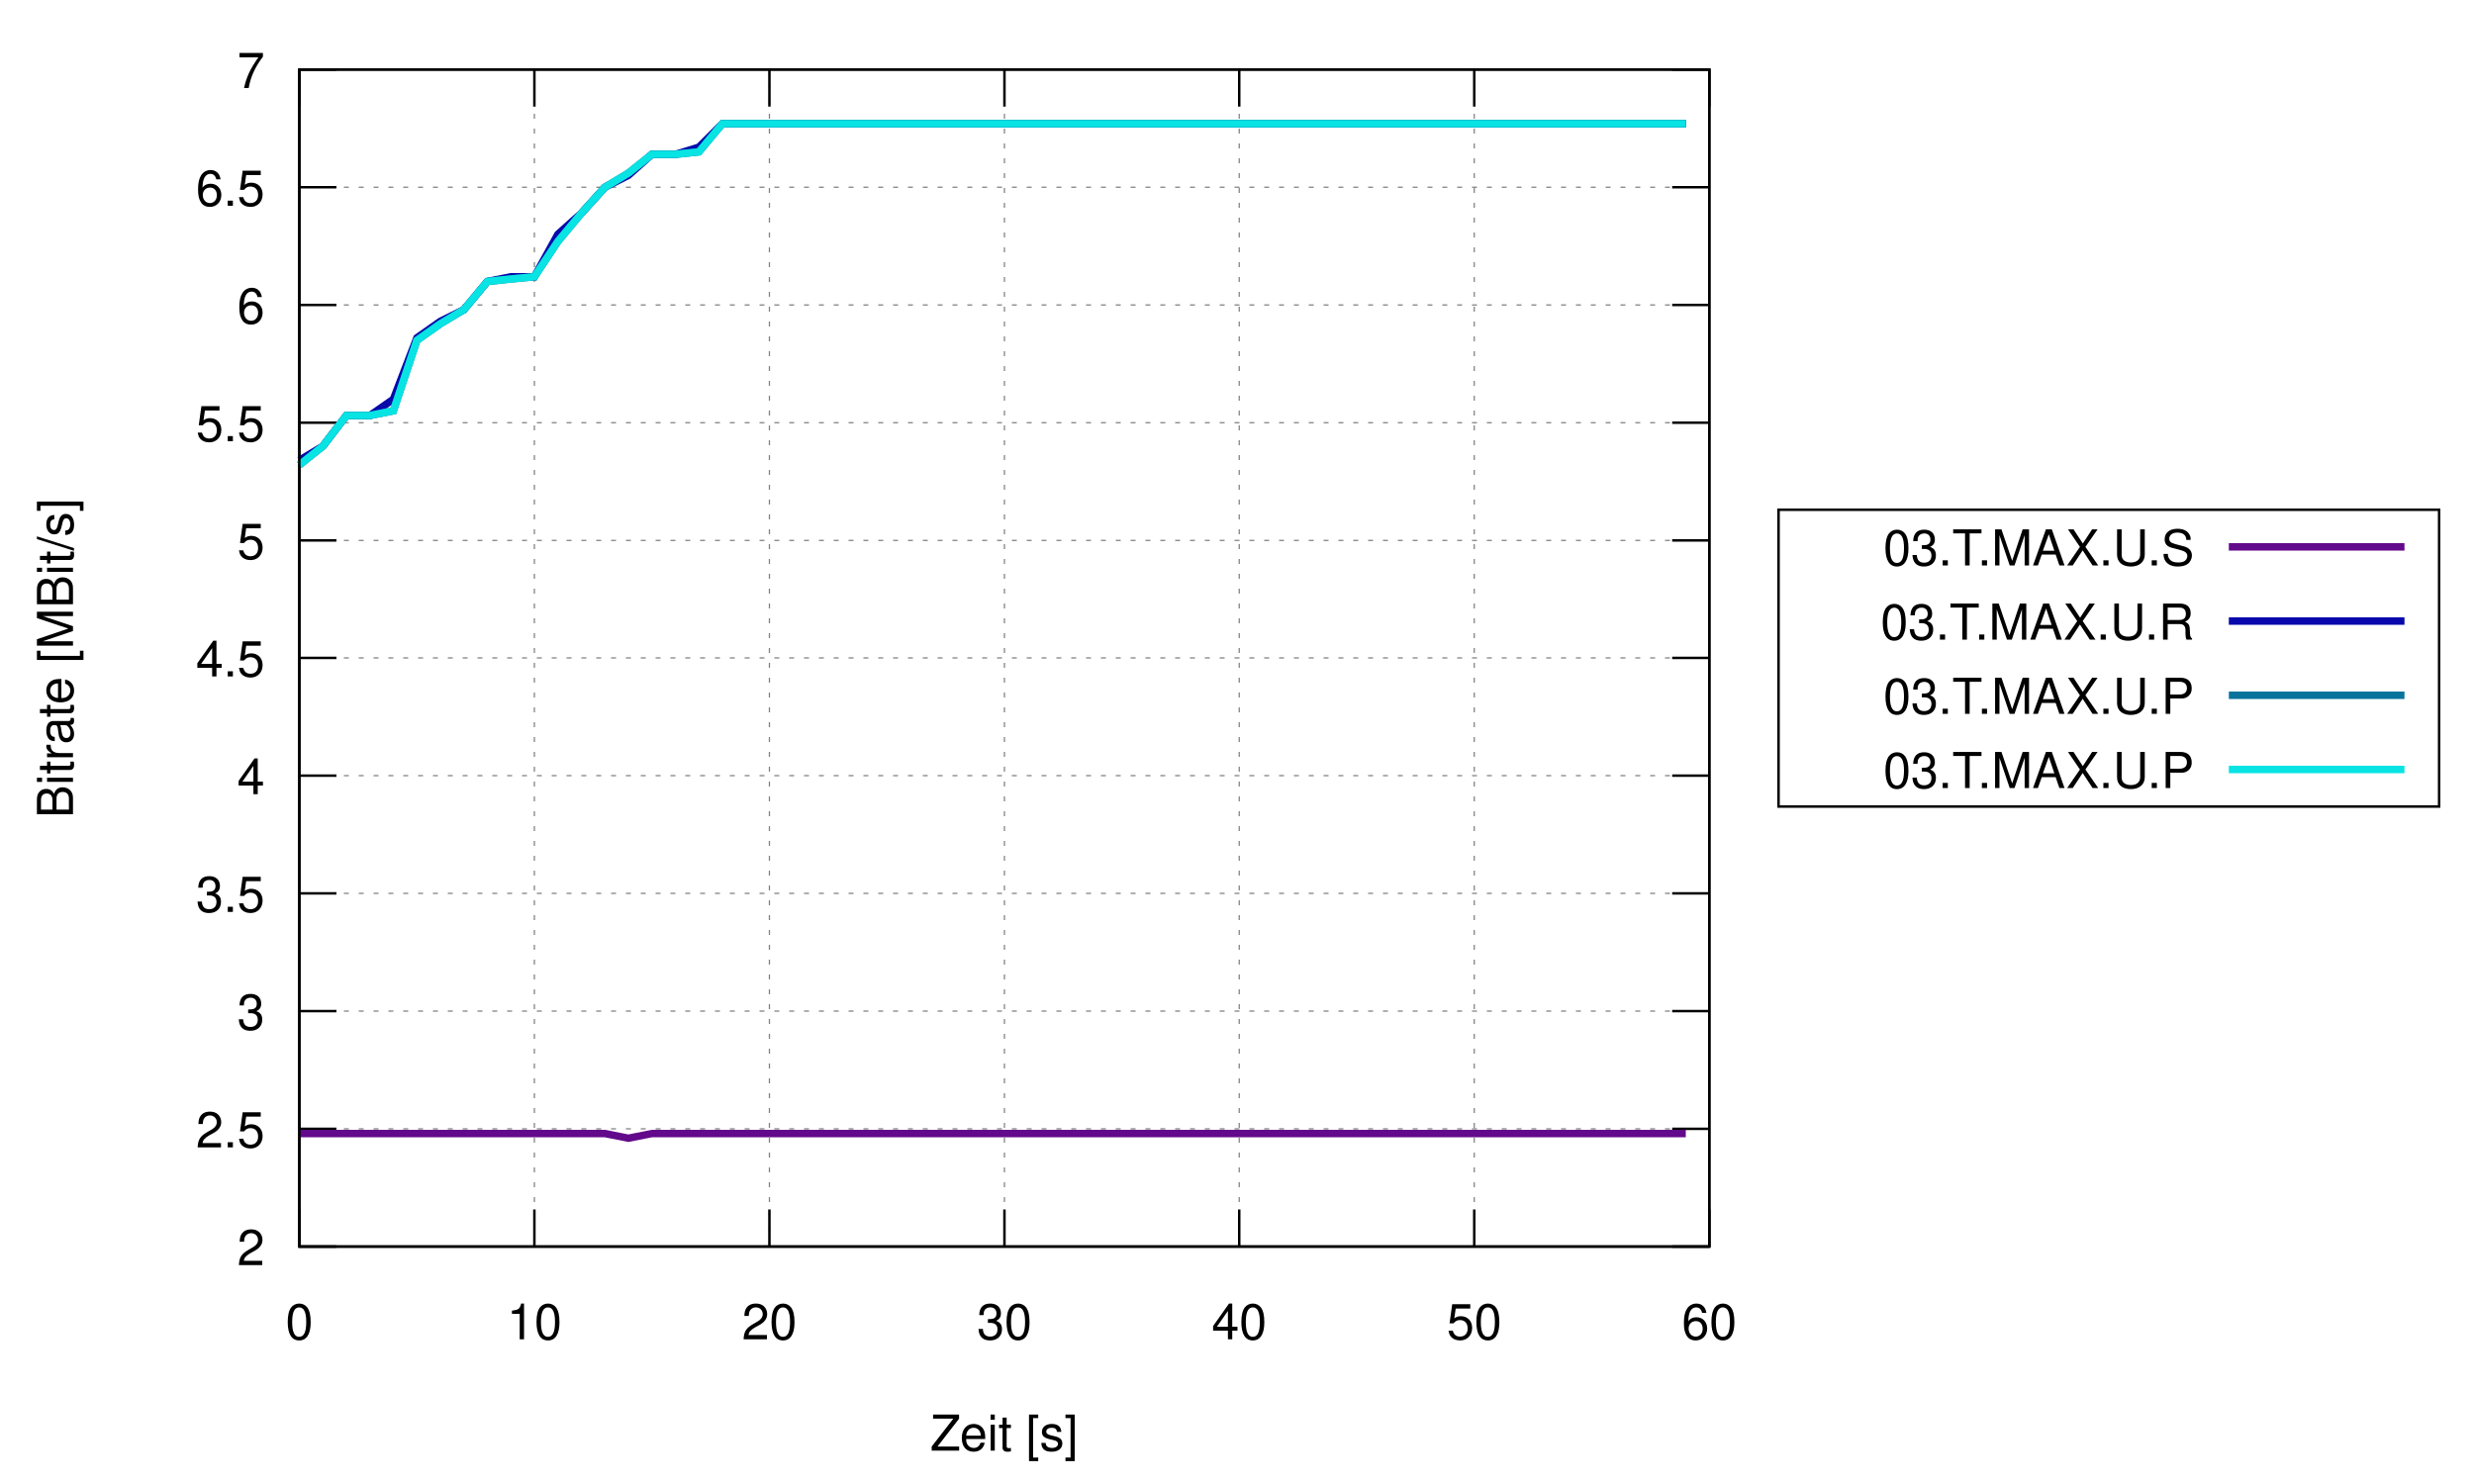
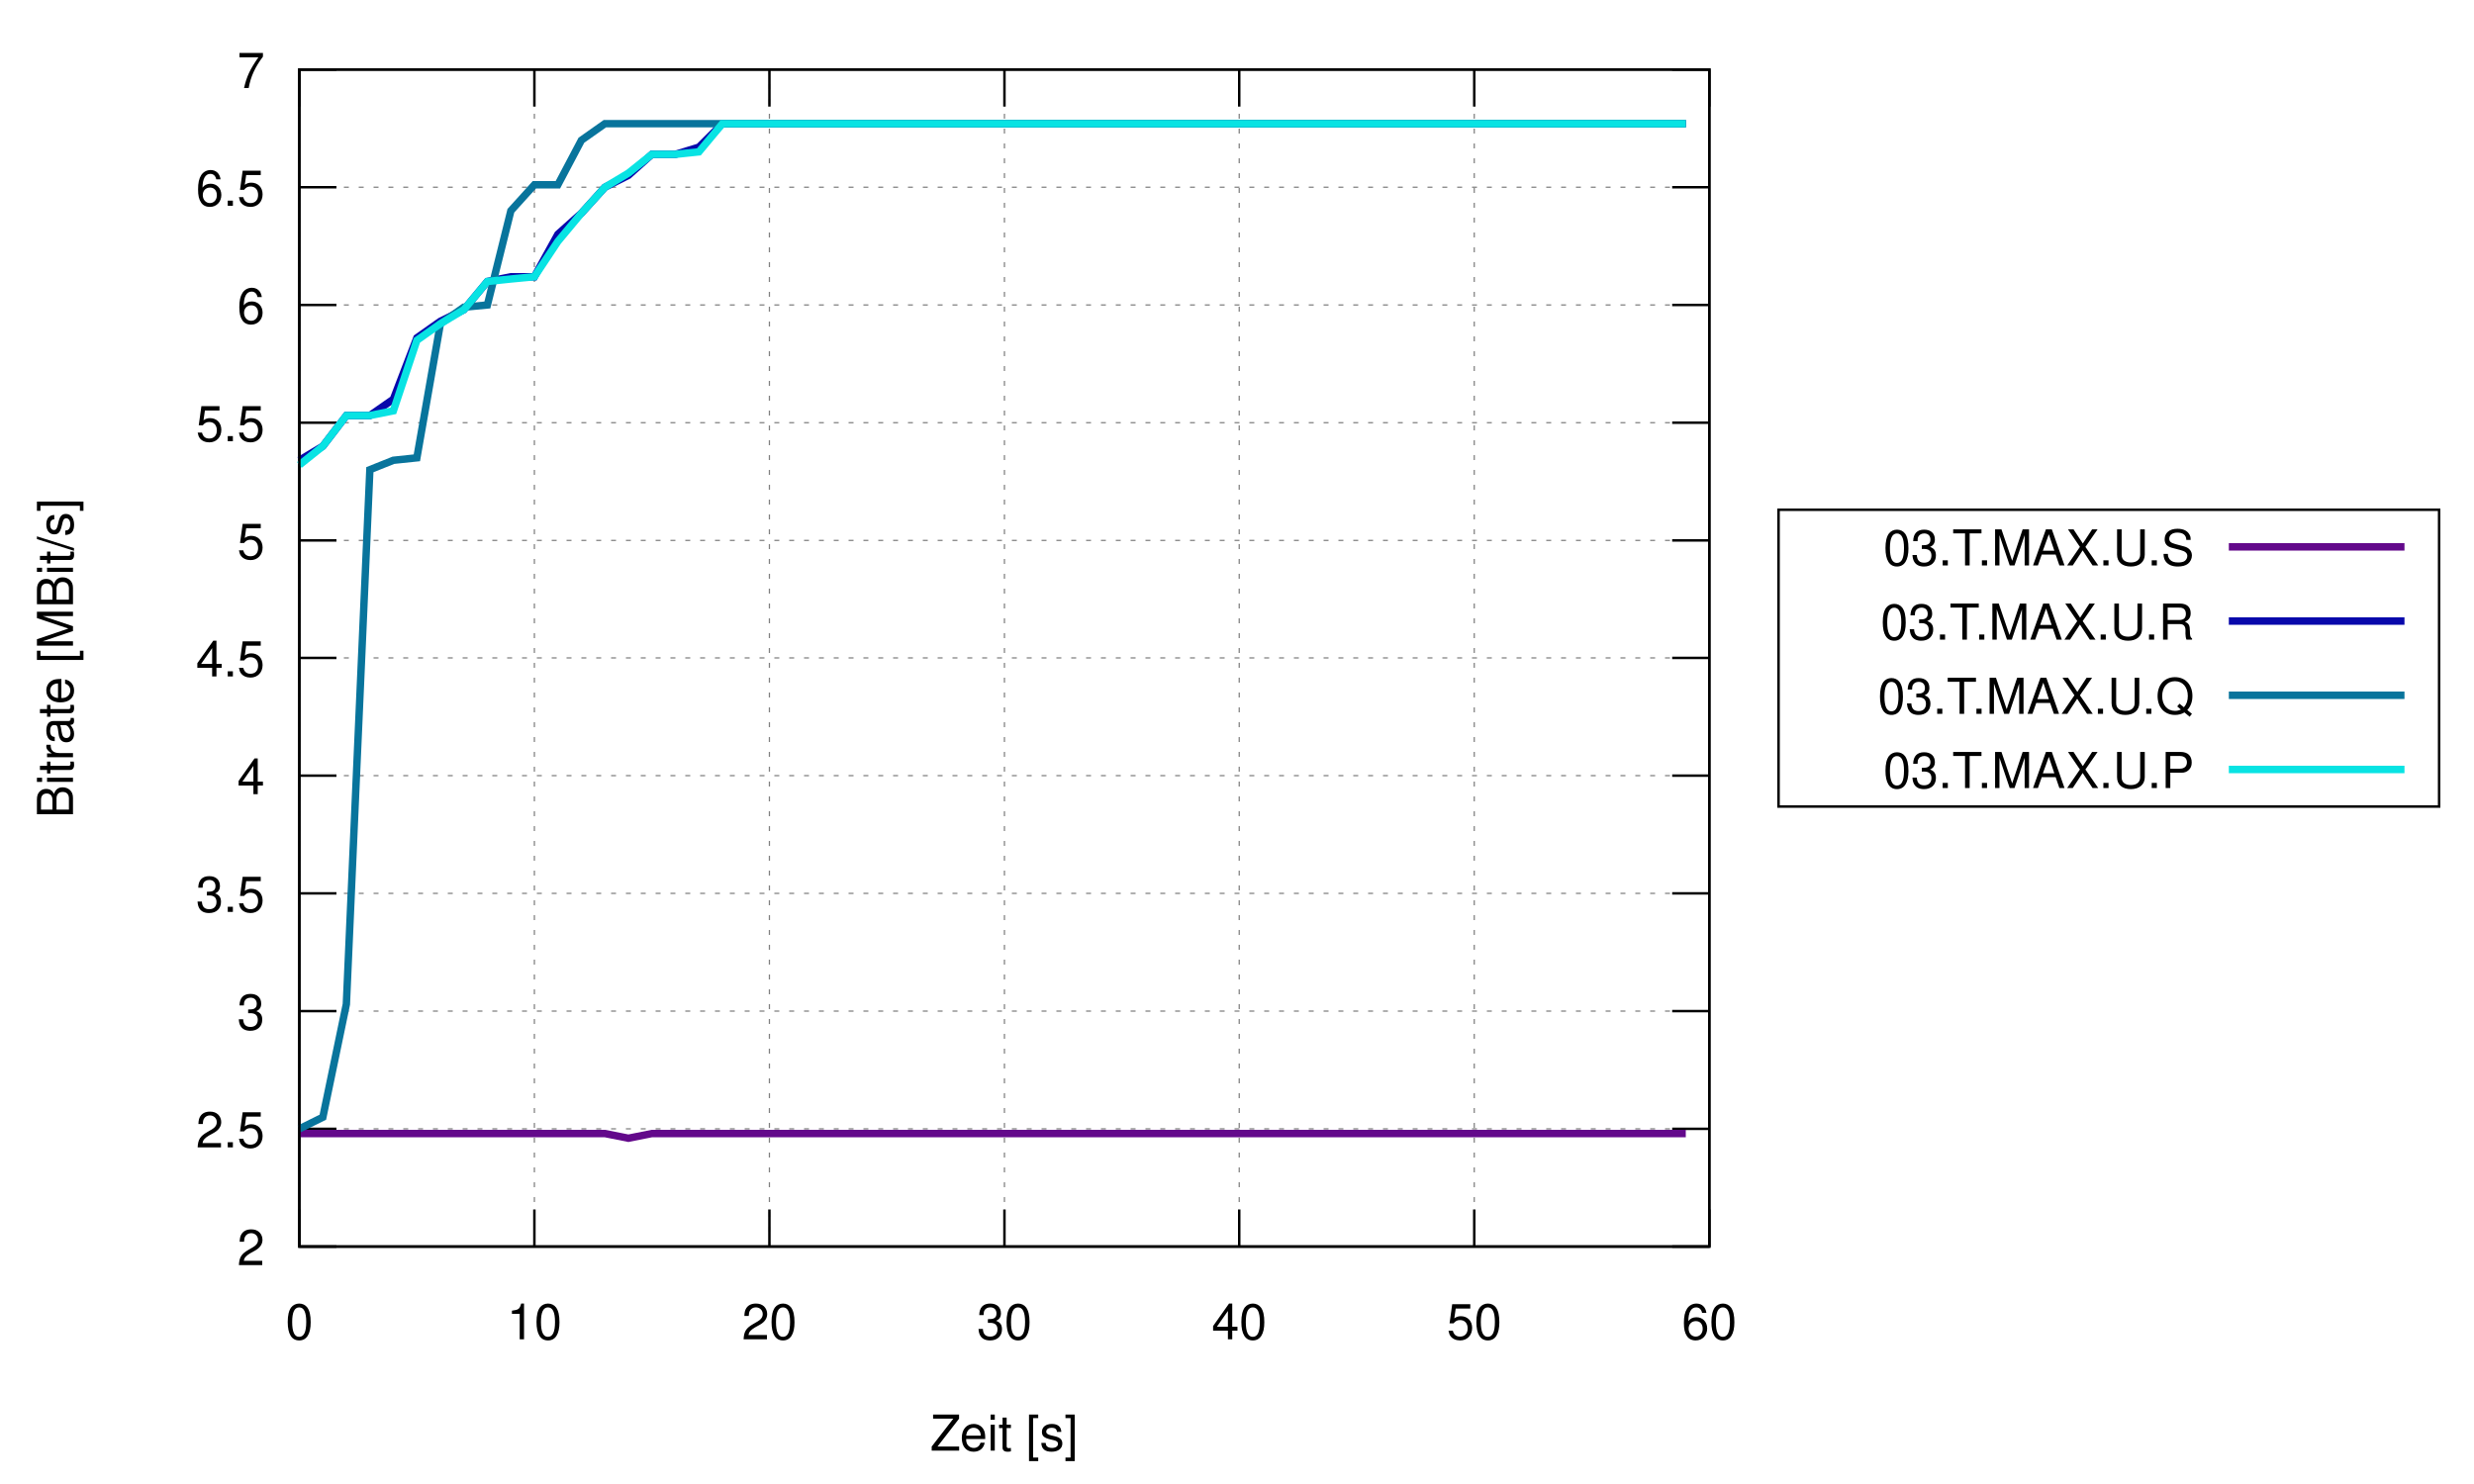
<svg xmlns="http://www.w3.org/2000/svg" xmlns:xlink="http://www.w3.org/1999/xlink" width="1000" height="600" viewBox="0 0 1000 600">
  <g id="gnuplot_canvas">
    <rect x="0" y="0" width="1000" height="600" fill="none" />
    <defs>
      <circle id="gpDot" r="0.5" stroke-width="0.5" />
      <path id="gpPt0" stroke-width="0.133" stroke="currentColor" d="M-1,0 h2 M0,-1 v2" />
      <path id="gpPt1" stroke-width="0.133" stroke="currentColor" d="M-1,-1 L1,1 M1,-1 L-1,1" />
      <path id="gpPt2" stroke-width="0.133" stroke="currentColor" d="M-1,0 L1,0 M0,-1 L0,1 M-1,-1 L1,1 M-1,1 L1,-1" />
      <rect id="gpPt3" stroke-width="0.133" stroke="currentColor" x="-1" y="-1" width="2" height="2" />
      <rect id="gpPt4" stroke-width="0.133" stroke="currentColor" fill="currentColor" x="-1" y="-1" width="2" height="2" />
      <circle id="gpPt5" stroke-width="0.133" stroke="currentColor" cx="0" cy="0" r="1" />
      <use xlink:href="#gpPt5" id="gpPt6" fill="currentColor" stroke="none" />
      <path id="gpPt7" stroke-width="0.133" stroke="currentColor" d="M0,-1.33 L-1.33,0.67 L1.33,0.67 z" />
      <use xlink:href="#gpPt7" id="gpPt8" fill="currentColor" stroke="none" />
      <use xlink:href="#gpPt7" id="gpPt9" stroke="currentColor" transform="rotate(180)" />
      <use xlink:href="#gpPt9" id="gpPt10" fill="currentColor" stroke="none" />
      <use xlink:href="#gpPt3" id="gpPt11" stroke="currentColor" transform="rotate(45)" />
      <use xlink:href="#gpPt11" id="gpPt12" fill="currentColor" stroke="none" />
      <path id="gpPt13" stroke-width="0.133" stroke="currentColor" d="M0,1.330 L1.265,0.411 L0.782,-1.067 L-0.782,-1.076 L-1.265,0.411 z" />
      <use xlink:href="#gpPt13" id="gpPt14" fill="currentColor" stroke="none" />
      <filter id="textbox" filterUnits="objectBoundingBox" x="0" y="0" height="1" width="1">
        <feFlood flood-color="white" flood-opacity="1" result="bgnd" />
        <feComposite in="SourceGraphic" in2="bgnd" operator="atop" />
      </filter>
      <filter id="greybox" filterUnits="objectBoundingBox" x="0" y="0" height="1" width="1">
        <feFlood flood-color="lightgrey" flood-opacity="1" result="grey" />
        <feComposite in="SourceGraphic" in2="grey" operator="atop" />
      </filter>
    </defs>
    <g fill="none" color="white" stroke="currentColor" stroke-width="1.00" stroke-linecap="butt" stroke-linejoin="miter">
</g>
    <g fill="none" color="black" stroke="currentColor" stroke-width="1.00" stroke-linecap="butt" stroke-linejoin="miter">
</g>
    <g fill="none" color="black" stroke="black" stroke-width="0.50" stroke-linecap="butt" stroke-linejoin="miter">
</g>
    <g fill="none" color="gray" stroke="currentColor" stroke-width="0.50" stroke-linecap="butt" stroke-linejoin="miter">
      <path stroke="gray" stroke-dasharray="2,4" class="gridline" d="M121.0,504.0 L690.9,504.0  " />
    </g>
    <g fill="none" color="gray" stroke="gray" stroke-width="1.00" stroke-linecap="butt" stroke-linejoin="miter">
</g>
    <g fill="none" color="black" stroke="currentColor" stroke-width="1.00" stroke-linecap="butt" stroke-linejoin="miter">
      <path stroke="black" d="M121.0,504.0 L136.0,504.0 M690.9,504.0 L675.9,504.0  " />
      <g transform="translate(107.0,511.5)" stroke="none" fill="black" font-family="Helvetica" font-size="20.00" text-anchor="end">
        <text>
          <tspan font-family="Helvetica"> 2</tspan>
        </text>
      </g>
    </g>
    <g fill="none" color="black" stroke="currentColor" stroke-width="1.00" stroke-linecap="butt" stroke-linejoin="miter">
</g>
    <g fill="none" color="black" stroke="black" stroke-width="0.50" stroke-linecap="butt" stroke-linejoin="miter">
</g>
    <g fill="none" color="gray" stroke="currentColor" stroke-width="0.50" stroke-linecap="butt" stroke-linejoin="miter">
      <path stroke="gray" stroke-dasharray="2,4" class="gridline" d="M121.0,456.4 L690.9,456.4  " />
    </g>
    <g fill="none" color="gray" stroke="gray" stroke-width="1.00" stroke-linecap="butt" stroke-linejoin="miter">
</g>
    <g fill="none" color="black" stroke="currentColor" stroke-width="1.00" stroke-linecap="butt" stroke-linejoin="miter">
      <path stroke="black" d="M121.0,456.4 L136.0,456.4 M690.9,456.4 L675.9,456.4  " />
      <g transform="translate(107.0,463.9)" stroke="none" fill="black" font-family="Helvetica" font-size="20.00" text-anchor="end">
        <text>
          <tspan font-family="Helvetica"> 2.5</tspan>
        </text>
      </g>
    </g>
    <g fill="none" color="black" stroke="currentColor" stroke-width="1.00" stroke-linecap="butt" stroke-linejoin="miter">
</g>
    <g fill="none" color="black" stroke="black" stroke-width="0.50" stroke-linecap="butt" stroke-linejoin="miter">
</g>
    <g fill="none" color="gray" stroke="currentColor" stroke-width="0.50" stroke-linecap="butt" stroke-linejoin="miter">
      <path stroke="gray" stroke-dasharray="2,4" class="gridline" d="M121.0,408.8 L690.9,408.8  " />
    </g>
    <g fill="none" color="gray" stroke="gray" stroke-width="1.00" stroke-linecap="butt" stroke-linejoin="miter">
</g>
    <g fill="none" color="black" stroke="currentColor" stroke-width="1.00" stroke-linecap="butt" stroke-linejoin="miter">
      <path stroke="black" d="M121.0,408.8 L136.0,408.8 M690.9,408.8 L675.9,408.8  " />
      <g transform="translate(107.0,416.3)" stroke="none" fill="black" font-family="Helvetica" font-size="20.00" text-anchor="end">
        <text>
          <tspan font-family="Helvetica"> 3</tspan>
        </text>
      </g>
    </g>
    <g fill="none" color="black" stroke="currentColor" stroke-width="1.00" stroke-linecap="butt" stroke-linejoin="miter">
</g>
    <g fill="none" color="black" stroke="black" stroke-width="0.50" stroke-linecap="butt" stroke-linejoin="miter">
</g>
    <g fill="none" color="gray" stroke="currentColor" stroke-width="0.50" stroke-linecap="butt" stroke-linejoin="miter">
      <path stroke="gray" stroke-dasharray="2,4" class="gridline" d="M121.0,361.2 L690.9,361.2  " />
    </g>
    <g fill="none" color="gray" stroke="gray" stroke-width="1.00" stroke-linecap="butt" stroke-linejoin="miter">
</g>
    <g fill="none" color="black" stroke="currentColor" stroke-width="1.00" stroke-linecap="butt" stroke-linejoin="miter">
      <path stroke="black" d="M121.0,361.2 L136.0,361.2 M690.9,361.2 L675.9,361.2  " />
      <g transform="translate(107.0,368.7)" stroke="none" fill="black" font-family="Helvetica" font-size="20.00" text-anchor="end">
        <text>
          <tspan font-family="Helvetica"> 3.5</tspan>
        </text>
      </g>
    </g>
    <g fill="none" color="black" stroke="currentColor" stroke-width="1.00" stroke-linecap="butt" stroke-linejoin="miter">
</g>
    <g fill="none" color="black" stroke="black" stroke-width="0.50" stroke-linecap="butt" stroke-linejoin="miter">
</g>
    <g fill="none" color="gray" stroke="currentColor" stroke-width="0.50" stroke-linecap="butt" stroke-linejoin="miter">
      <path stroke="gray" stroke-dasharray="2,4" class="gridline" d="M121.0,313.6 L690.9,313.6  " />
    </g>
    <g fill="none" color="gray" stroke="gray" stroke-width="1.00" stroke-linecap="butt" stroke-linejoin="miter">
</g>
    <g fill="none" color="black" stroke="currentColor" stroke-width="1.00" stroke-linecap="butt" stroke-linejoin="miter">
      <path stroke="black" d="M121.0,313.6 L136.0,313.6 M690.9,313.6 L675.9,313.6  " />
      <g transform="translate(107.0,321.1)" stroke="none" fill="black" font-family="Helvetica" font-size="20.00" text-anchor="end">
        <text>
          <tspan font-family="Helvetica"> 4</tspan>
        </text>
      </g>
    </g>
    <g fill="none" color="black" stroke="currentColor" stroke-width="1.00" stroke-linecap="butt" stroke-linejoin="miter">
</g>
    <g fill="none" color="black" stroke="black" stroke-width="0.50" stroke-linecap="butt" stroke-linejoin="miter">
</g>
    <g fill="none" color="gray" stroke="currentColor" stroke-width="0.50" stroke-linecap="butt" stroke-linejoin="miter">
      <path stroke="gray" stroke-dasharray="2,4" class="gridline" d="M121.0,266.0 L690.9,266.0  " />
    </g>
    <g fill="none" color="gray" stroke="gray" stroke-width="1.00" stroke-linecap="butt" stroke-linejoin="miter">
</g>
    <g fill="none" color="black" stroke="currentColor" stroke-width="1.00" stroke-linecap="butt" stroke-linejoin="miter">
      <path stroke="black" d="M121.0,266.0 L136.0,266.0 M690.9,266.0 L675.9,266.0  " />
      <g transform="translate(107.0,273.5)" stroke="none" fill="black" font-family="Helvetica" font-size="20.00" text-anchor="end">
        <text>
          <tspan font-family="Helvetica"> 4.5</tspan>
        </text>
      </g>
    </g>
    <g fill="none" color="black" stroke="currentColor" stroke-width="1.00" stroke-linecap="butt" stroke-linejoin="miter">
</g>
    <g fill="none" color="black" stroke="black" stroke-width="0.50" stroke-linecap="butt" stroke-linejoin="miter">
</g>
    <g fill="none" color="gray" stroke="currentColor" stroke-width="0.50" stroke-linecap="butt" stroke-linejoin="miter">
      <path stroke="gray" stroke-dasharray="2,4" class="gridline" d="M121.0,218.5 L690.9,218.5  " />
    </g>
    <g fill="none" color="gray" stroke="gray" stroke-width="1.00" stroke-linecap="butt" stroke-linejoin="miter">
</g>
    <g fill="none" color="black" stroke="currentColor" stroke-width="1.00" stroke-linecap="butt" stroke-linejoin="miter">
      <path stroke="black" d="M121.0,218.5 L136.0,218.5 M690.9,218.5 L675.9,218.5  " />
      <g transform="translate(107.0,226.0)" stroke="none" fill="black" font-family="Helvetica" font-size="20.00" text-anchor="end">
        <text>
          <tspan font-family="Helvetica"> 5</tspan>
        </text>
      </g>
    </g>
    <g fill="none" color="black" stroke="currentColor" stroke-width="1.00" stroke-linecap="butt" stroke-linejoin="miter">
</g>
    <g fill="none" color="black" stroke="black" stroke-width="0.50" stroke-linecap="butt" stroke-linejoin="miter">
</g>
    <g fill="none" color="gray" stroke="currentColor" stroke-width="0.50" stroke-linecap="butt" stroke-linejoin="miter">
      <path stroke="gray" stroke-dasharray="2,4" class="gridline" d="M121.0,170.9 L690.9,170.9  " />
    </g>
    <g fill="none" color="gray" stroke="gray" stroke-width="1.00" stroke-linecap="butt" stroke-linejoin="miter">
</g>
    <g fill="none" color="black" stroke="currentColor" stroke-width="1.00" stroke-linecap="butt" stroke-linejoin="miter">
      <path stroke="black" d="M121.0,170.9 L136.0,170.9 M690.9,170.9 L675.9,170.9  " />
      <g transform="translate(107.0,178.4)" stroke="none" fill="black" font-family="Helvetica" font-size="20.00" text-anchor="end">
        <text>
          <tspan font-family="Helvetica"> 5.5</tspan>
        </text>
      </g>
    </g>
    <g fill="none" color="black" stroke="currentColor" stroke-width="1.00" stroke-linecap="butt" stroke-linejoin="miter">
</g>
    <g fill="none" color="black" stroke="black" stroke-width="0.50" stroke-linecap="butt" stroke-linejoin="miter">
</g>
    <g fill="none" color="gray" stroke="currentColor" stroke-width="0.50" stroke-linecap="butt" stroke-linejoin="miter">
      <path stroke="gray" stroke-dasharray="2,4" class="gridline" d="M121.0,123.3 L690.9,123.3  " />
    </g>
    <g fill="none" color="gray" stroke="gray" stroke-width="1.00" stroke-linecap="butt" stroke-linejoin="miter">
</g>
    <g fill="none" color="black" stroke="currentColor" stroke-width="1.00" stroke-linecap="butt" stroke-linejoin="miter">
      <path stroke="black" d="M121.0,123.3 L136.0,123.3 M690.9,123.3 L675.9,123.3  " />
      <g transform="translate(107.0,130.8)" stroke="none" fill="black" font-family="Helvetica" font-size="20.00" text-anchor="end">
        <text>
          <tspan font-family="Helvetica"> 6</tspan>
        </text>
      </g>
    </g>
    <g fill="none" color="black" stroke="currentColor" stroke-width="1.00" stroke-linecap="butt" stroke-linejoin="miter">
</g>
    <g fill="none" color="black" stroke="black" stroke-width="0.50" stroke-linecap="butt" stroke-linejoin="miter">
</g>
    <g fill="none" color="gray" stroke="currentColor" stroke-width="0.50" stroke-linecap="butt" stroke-linejoin="miter">
      <path stroke="gray" stroke-dasharray="2,4" class="gridline" d="M121.0,75.7 L690.9,75.7  " />
    </g>
    <g fill="none" color="gray" stroke="gray" stroke-width="1.00" stroke-linecap="butt" stroke-linejoin="miter">
</g>
    <g fill="none" color="black" stroke="currentColor" stroke-width="1.00" stroke-linecap="butt" stroke-linejoin="miter">
      <path stroke="black" d="M121.0,75.7 L136.0,75.7 M690.9,75.7 L675.9,75.7  " />
      <g transform="translate(107.0,83.2)" stroke="none" fill="black" font-family="Helvetica" font-size="20.00" text-anchor="end">
        <text>
          <tspan font-family="Helvetica"> 6.5</tspan>
        </text>
      </g>
    </g>
    <g fill="none" color="black" stroke="currentColor" stroke-width="1.00" stroke-linecap="butt" stroke-linejoin="miter">
</g>
    <g fill="none" color="black" stroke="black" stroke-width="0.50" stroke-linecap="butt" stroke-linejoin="miter">
</g>
    <g fill="none" color="gray" stroke="currentColor" stroke-width="0.50" stroke-linecap="butt" stroke-linejoin="miter">
      <path stroke="gray" stroke-dasharray="2,4" class="gridline" d="M121.0,28.1 L690.9,28.1  " />
    </g>
    <g fill="none" color="gray" stroke="gray" stroke-width="1.00" stroke-linecap="butt" stroke-linejoin="miter">
</g>
    <g fill="none" color="black" stroke="currentColor" stroke-width="1.00" stroke-linecap="butt" stroke-linejoin="miter">
      <path stroke="black" d="M121.0,28.1 L136.0,28.1 M690.9,28.1 L675.9,28.1  " />
      <g transform="translate(107.0,35.6)" stroke="none" fill="black" font-family="Helvetica" font-size="20.00" text-anchor="end">
        <text>
          <tspan font-family="Helvetica"> 7</tspan>
        </text>
      </g>
    </g>
    <g fill="none" color="black" stroke="currentColor" stroke-width="1.00" stroke-linecap="butt" stroke-linejoin="miter">
</g>
    <g fill="none" color="black" stroke="black" stroke-width="0.50" stroke-linecap="butt" stroke-linejoin="miter">
</g>
    <g fill="none" color="gray" stroke="currentColor" stroke-width="0.50" stroke-linecap="butt" stroke-linejoin="miter">
      <path stroke="gray" stroke-dasharray="2,4" class="gridline" d="M121.0,504.0 L121.0,28.1  " />
    </g>
    <g fill="none" color="gray" stroke="gray" stroke-width="1.00" stroke-linecap="butt" stroke-linejoin="miter">
</g>
    <g fill="none" color="black" stroke="currentColor" stroke-width="1.00" stroke-linecap="butt" stroke-linejoin="miter">
      <path stroke="black" d="M121.0,504.0 L121.0,489.0 M121.0,28.1 L121.0,43.1  " />
      <g transform="translate(121.0,541.5)" stroke="none" fill="black" font-family="Helvetica" font-size="20.00" text-anchor="middle">
        <text>
          <tspan font-family="Helvetica"> 0</tspan>
        </text>
      </g>
    </g>
    <g fill="none" color="black" stroke="currentColor" stroke-width="1.00" stroke-linecap="butt" stroke-linejoin="miter">
</g>
    <g fill="none" color="black" stroke="black" stroke-width="0.50" stroke-linecap="butt" stroke-linejoin="miter">
</g>
    <g fill="none" color="gray" stroke="currentColor" stroke-width="0.50" stroke-linecap="butt" stroke-linejoin="miter">
      <path stroke="gray" stroke-dasharray="2,4" class="gridline" d="M216.0,504.0 L216.0,28.1  " />
    </g>
    <g fill="none" color="gray" stroke="gray" stroke-width="1.00" stroke-linecap="butt" stroke-linejoin="miter">
</g>
    <g fill="none" color="black" stroke="currentColor" stroke-width="1.00" stroke-linecap="butt" stroke-linejoin="miter">
      <path stroke="black" d="M216.0,504.0 L216.0,489.0 M216.0,28.1 L216.0,43.1  " />
      <g transform="translate(216.0,541.5)" stroke="none" fill="black" font-family="Helvetica" font-size="20.00" text-anchor="middle">
        <text>
          <tspan font-family="Helvetica"> 10</tspan>
        </text>
      </g>
    </g>
    <g fill="none" color="black" stroke="currentColor" stroke-width="1.00" stroke-linecap="butt" stroke-linejoin="miter">
</g>
    <g fill="none" color="black" stroke="black" stroke-width="0.50" stroke-linecap="butt" stroke-linejoin="miter">
</g>
    <g fill="none" color="gray" stroke="currentColor" stroke-width="0.50" stroke-linecap="butt" stroke-linejoin="miter">
      <path stroke="gray" stroke-dasharray="2,4" class="gridline" d="M311.0,504.0 L311.0,28.1  " />
    </g>
    <g fill="none" color="gray" stroke="gray" stroke-width="1.00" stroke-linecap="butt" stroke-linejoin="miter">
</g>
    <g fill="none" color="black" stroke="currentColor" stroke-width="1.00" stroke-linecap="butt" stroke-linejoin="miter">
      <path stroke="black" d="M311.0,504.0 L311.0,489.0 M311.0,28.1 L311.0,43.1  " />
      <g transform="translate(311.0,541.5)" stroke="none" fill="black" font-family="Helvetica" font-size="20.00" text-anchor="middle">
        <text>
          <tspan font-family="Helvetica"> 20</tspan>
        </text>
      </g>
    </g>
    <g fill="none" color="black" stroke="currentColor" stroke-width="1.00" stroke-linecap="butt" stroke-linejoin="miter">
</g>
    <g fill="none" color="black" stroke="black" stroke-width="0.50" stroke-linecap="butt" stroke-linejoin="miter">
</g>
    <g fill="none" color="gray" stroke="currentColor" stroke-width="0.50" stroke-linecap="butt" stroke-linejoin="miter">
      <path stroke="gray" stroke-dasharray="2,4" class="gridline" d="M406.0,504.0 L406.0,28.1  " />
    </g>
    <g fill="none" color="gray" stroke="gray" stroke-width="1.00" stroke-linecap="butt" stroke-linejoin="miter">
</g>
    <g fill="none" color="black" stroke="currentColor" stroke-width="1.00" stroke-linecap="butt" stroke-linejoin="miter">
      <path stroke="black" d="M406.0,504.0 L406.0,489.0 M406.0,28.1 L406.0,43.1  " />
      <g transform="translate(406.0,541.5)" stroke="none" fill="black" font-family="Helvetica" font-size="20.00" text-anchor="middle">
        <text>
          <tspan font-family="Helvetica"> 30</tspan>
        </text>
      </g>
    </g>
    <g fill="none" color="black" stroke="currentColor" stroke-width="1.00" stroke-linecap="butt" stroke-linejoin="miter">
</g>
    <g fill="none" color="black" stroke="black" stroke-width="0.50" stroke-linecap="butt" stroke-linejoin="miter">
</g>
    <g fill="none" color="gray" stroke="currentColor" stroke-width="0.50" stroke-linecap="butt" stroke-linejoin="miter">
      <path stroke="gray" stroke-dasharray="2,4" class="gridline" d="M500.9,504.0 L500.9,28.1  " />
    </g>
    <g fill="none" color="gray" stroke="gray" stroke-width="1.00" stroke-linecap="butt" stroke-linejoin="miter">
</g>
    <g fill="none" color="black" stroke="currentColor" stroke-width="1.00" stroke-linecap="butt" stroke-linejoin="miter">
      <path stroke="black" d="M500.9,504.0 L500.9,489.0 M500.9,28.1 L500.9,43.1  " />
      <g transform="translate(500.9,541.5)" stroke="none" fill="black" font-family="Helvetica" font-size="20.00" text-anchor="middle">
        <text>
          <tspan font-family="Helvetica"> 40</tspan>
        </text>
      </g>
    </g>
    <g fill="none" color="black" stroke="currentColor" stroke-width="1.00" stroke-linecap="butt" stroke-linejoin="miter">
</g>
    <g fill="none" color="black" stroke="black" stroke-width="0.50" stroke-linecap="butt" stroke-linejoin="miter">
</g>
    <g fill="none" color="gray" stroke="currentColor" stroke-width="0.50" stroke-linecap="butt" stroke-linejoin="miter">
      <path stroke="gray" stroke-dasharray="2,4" class="gridline" d="M595.9,504.0 L595.9,28.1  " />
    </g>
    <g fill="none" color="gray" stroke="gray" stroke-width="1.00" stroke-linecap="butt" stroke-linejoin="miter">
</g>
    <g fill="none" color="black" stroke="currentColor" stroke-width="1.00" stroke-linecap="butt" stroke-linejoin="miter">
      <path stroke="black" d="M595.9,504.0 L595.9,489.0 M595.9,28.1 L595.9,43.1  " />
      <g transform="translate(595.9,541.5)" stroke="none" fill="black" font-family="Helvetica" font-size="20.00" text-anchor="middle">
        <text>
          <tspan font-family="Helvetica"> 50</tspan>
        </text>
      </g>
    </g>
    <g fill="none" color="black" stroke="currentColor" stroke-width="1.00" stroke-linecap="butt" stroke-linejoin="miter">
</g>
    <g fill="none" color="black" stroke="black" stroke-width="0.50" stroke-linecap="butt" stroke-linejoin="miter">
</g>
    <g fill="none" color="gray" stroke="currentColor" stroke-width="0.50" stroke-linecap="butt" stroke-linejoin="miter">
      <path stroke="gray" stroke-dasharray="2,4" class="gridline" d="M690.9,504.0 L690.9,28.1  " />
    </g>
    <g fill="none" color="gray" stroke="gray" stroke-width="1.00" stroke-linecap="butt" stroke-linejoin="miter">
</g>
    <g fill="none" color="black" stroke="currentColor" stroke-width="1.00" stroke-linecap="butt" stroke-linejoin="miter">
      <path stroke="black" d="M690.9,504.0 L690.9,489.0 M690.9,28.1 L690.9,43.1  " />
      <g transform="translate(690.9,541.5)" stroke="none" fill="black" font-family="Helvetica" font-size="20.00" text-anchor="middle">
        <text>
          <tspan font-family="Helvetica"> 60</tspan>
        </text>
      </g>
    </g>
    <g fill="none" color="black" stroke="currentColor" stroke-width="1.00" stroke-linecap="butt" stroke-linejoin="miter">
</g>
    <g fill="none" color="black" stroke="currentColor" stroke-width="1.00" stroke-linecap="butt" stroke-linejoin="miter">
      <path stroke="black" d="M121.0,28.1 L121.0,504.0 L690.9,504.0 L690.9,28.1 L121.0,28.1 Z  " />
    </g>
    <g fill="none" color="black" stroke="currentColor" stroke-width="1.00" stroke-linecap="butt" stroke-linejoin="miter">
      <g transform="translate(29.5,266.1) rotate(270)" stroke="none" fill="black" font-family="Helvetica" font-size="20.00" text-anchor="middle">
        <text>
          <tspan font-family="Helvetica">Bitrate [MBit/s]</tspan>
        </text>
      </g>
    </g>
    <g fill="none" color="black" stroke="currentColor" stroke-width="1.00" stroke-linecap="butt" stroke-linejoin="miter">
      <g transform="translate(405.9,586.5)" stroke="none" fill="black" font-family="Helvetica" font-size="20.00" text-anchor="middle">
        <text>
          <tspan font-family="Helvetica">Zeit [s]</tspan>
        </text>
      </g>
    </g>
    <g fill="none" color="black" stroke="currentColor" stroke-width="1.00" stroke-linecap="butt" stroke-linejoin="miter">
</g>
    <g fill="none" color="black" stroke="currentColor" stroke-width="1.00" stroke-linecap="butt" stroke-linejoin="miter">
      <path stroke="black" d="M718.9,326.1 L718.9,206.1 L985.9,206.1 L985.9,326.1 L718.9,326.1 Z  " />
    </g>
    <g id="gnuplot_plot_1">
      <g fill="none" color="white" stroke="black" stroke-width="3.00" stroke-linecap="butt" stroke-linejoin="miter">
</g>
      <g fill="none" color="black" stroke="currentColor" stroke-width="3.00" stroke-linecap="butt" stroke-linejoin="miter">
        <g transform="translate(886.9,228.6)" stroke="none" fill="black" font-family="Helvetica" font-size="20.00" text-anchor="end">
          <text>
            <tspan font-family="Helvetica">03.T.MAX.U.S</tspan>
          </text>
        </g>
      </g>
      <g fill="none" color="black" stroke="currentColor" stroke-width="3.00" stroke-linecap="butt" stroke-linejoin="miter">
        <path stroke="rgb( 99,   9, 139)" d="M900.9,221.1 L971.9,221.1 M121.0,458.3 L130.5,458.3 L140.0,458.3 L149.5,458.3 L159.0,458.3 L168.5,458.3   L178.0,458.3 L187.5,458.3 L197.0,458.3 L206.5,458.3 L216.0,458.3 L225.5,458.3 L235.0,458.3 L244.5,458.3   L254.0,460.2 L263.5,458.3 L273.0,458.3 L282.5,458.3 L292.0,458.3 L301.5,458.3 L311.0,458.3 L320.5,458.3   L330.0,458.3 L339.5,458.3 L349.0,458.3 L358.5,458.3 L368.0,458.3 L377.5,458.3 L387.0,458.3 L396.5,458.3   L406.0,458.3 L415.4,458.3 L424.9,458.3 L434.4,458.3 L443.9,458.3 L453.4,458.3 L462.9,458.3 L472.4,458.3   L481.9,458.3 L491.4,458.3 L500.9,458.3 L510.4,458.3 L519.9,458.3 L529.4,458.3 L538.9,458.3 L548.4,458.3   L557.9,458.3 L567.4,458.3 L576.9,458.3 L586.4,458.3 L595.9,458.3 L605.4,458.3 L614.9,458.3 L624.4,458.3   L633.9,458.3 L643.4,458.3 L652.9,458.3 L662.4,458.3 L671.9,458.3 L681.4,458.3  " />
      </g>
    </g>
    <g id="gnuplot_plot_2">
      <g fill="none" color="black" stroke="currentColor" stroke-width="3.00" stroke-linecap="butt" stroke-linejoin="miter">
        <g transform="translate(886.9,258.6)" stroke="none" fill="black" font-family="Helvetica" font-size="20.00" text-anchor="end">
          <text>
            <tspan font-family="Helvetica">03.T.MAX.U.R</tspan>
          </text>
        </g>
      </g>
      <g fill="none" color="black" stroke="currentColor" stroke-width="3.00" stroke-linecap="butt" stroke-linejoin="miter">
        <path stroke="rgb(  8,   8, 171)" d="M900.9,251.1 L971.9,251.1 M121.0,186.1 L130.5,180.4 L140.0,168.0 L149.5,168.0 L159.0,161.4 L168.5,136.6   L178.0,129.9 L187.5,125.2 L197.0,113.8 L206.5,111.9 L216.0,111.9 L225.5,94.7 L235.0,86.2 L244.5,75.7   L254.0,70.9 L263.5,62.4 L273.0,62.4 L282.5,59.5 L292.0,50.0 L301.5,50.0 L311.0,50.0 L320.5,50.0   L330.0,50.0 L339.5,50.0 L349.0,50.0 L358.5,50.0 L368.0,50.0 L377.5,50.0 L387.0,50.0 L396.5,50.0   L406.0,50.0 L415.4,50.0 L424.9,50.0 L434.4,50.0 L443.9,50.0 L453.4,50.0 L462.9,50.0 L472.4,50.0   L481.9,50.0 L491.4,50.0 L500.9,50.0 L510.4,50.0 L519.9,50.0 L529.4,50.0 L538.9,50.0 L548.4,50.0   L557.9,50.0 L567.4,50.0 L576.9,50.0 L586.4,50.0 L595.9,50.0 L605.4,50.0 L614.9,50.0 L624.4,50.0   L633.9,50.0 L643.4,50.0 L652.9,50.0 L662.4,50.0 L671.9,50.0 L681.4,50.0  " />
      </g>
    </g>
    <g id="gnuplot_plot_3">
      <g fill="none" color="black" stroke="currentColor" stroke-width="3.00" stroke-linecap="butt" stroke-linejoin="miter">
        <g transform="translate(886.9,288.6)" stroke="none" fill="black" font-family="Helvetica" font-size="20.00" text-anchor="end">
          <text>
-             <tspan font-family="Helvetica">03.T.MAX.U.P</tspan>
+             <tspan font-family="Helvetica">03.T.MAX.U.Q</tspan>
          </text>
        </g>
      </g>
      <g fill="none" color="black" stroke="currentColor" stroke-width="3.00" stroke-linecap="butt" stroke-linejoin="miter">
-         <path stroke="rgb(  8, 116, 156)" d="M900.9,281.1 L971.9,281.1 M121.0,188.0 L130.5,180.4 L140.0,168.0 L149.5,168.0 L159.0,166.1 L168.5,137.6   L178.0,130.9 L187.5,125.2 L197.0,113.8 L206.5,112.8 L216.0,111.9 L225.5,97.6 L235.0,86.2 L244.5,75.7   L254.0,70.0 L263.5,62.4 L273.0,62.4 L282.5,61.4 L292.0,50.0 L301.5,50.0 L311.0,50.0 L320.5,50.0   L330.0,50.0 L339.5,50.0 L349.0,50.0 L358.5,50.0 L368.0,50.0 L377.5,50.0 L387.0,50.0 L396.5,50.0   L406.0,50.0 L415.4,50.0 L424.9,50.0 L434.4,50.0 L443.9,50.0 L453.4,50.0 L462.9,50.0 L472.4,50.0   L481.9,50.0 L491.4,50.0 L500.9,50.0 L510.4,50.0 L519.9,50.0 L529.4,50.0 L538.9,50.0 L548.4,50.0   L557.9,50.0 L567.4,50.0 L576.9,50.0 L586.4,50.0 L595.9,50.0 L605.4,50.0 L614.9,50.0 L624.4,50.0   L633.9,50.0 L643.4,50.0 L652.9,50.0 L662.4,50.0 L671.9,50.0 L681.4,50.0  " />
+         <path stroke="rgb(  8, 116, 156)" d="M900.9,281.1 L971.9,281.1 M121.0,456.4 L130.5,451.7 L140.0,406.0 L149.5,189.9 L159.0,186.1 L168.5,185.1   L178.0,130.9 L187.5,124.2 L197.0,123.3 L206.5,85.2 L216.0,74.7 L225.5,74.7 L235.0,56.7 L244.5,50.0   L254.0,50.0 L263.5,50.0 L273.0,50.0 L282.5,50.0 L292.0,50.0 L301.5,50.0 L311.0,50.0 L320.5,50.0   L330.0,50.0 L339.5,50.0 L349.0,50.0 L358.5,50.0 L368.0,50.0 L377.5,50.0 L387.0,50.0 L396.5,50.0   L406.0,50.0 L415.4,50.0 L424.9,50.0 L434.4,50.0 L443.9,50.0 L453.4,50.0 L462.9,50.0 L472.4,50.0   L481.9,50.0 L491.4,50.0 L500.9,50.0 L510.4,50.0 L519.9,50.0 L529.4,50.0 L538.9,50.0 L548.4,50.0   L557.9,50.0 L567.4,50.0 L576.9,50.0 L586.4,50.0 L595.9,50.0 L605.4,50.0 L614.9,50.0 L624.4,50.0   L633.9,50.0 L643.4,50.0 L652.9,50.0 L662.4,50.0 L671.9,50.0 L681.4,50.0  " />
      </g>
    </g>
    <g id="gnuplot_plot_4">
      <g fill="none" color="black" stroke="currentColor" stroke-width="3.00" stroke-linecap="butt" stroke-linejoin="miter">
        <g transform="translate(886.9,318.6)" stroke="none" fill="black" font-family="Helvetica" font-size="20.00" text-anchor="end">
          <text>
            <tspan font-family="Helvetica">03.T.MAX.U.P</tspan>
          </text>
        </g>
      </g>
      <g fill="none" color="black" stroke="currentColor" stroke-width="3.00" stroke-linecap="butt" stroke-linejoin="miter">
        <path stroke="rgb(  8, 227, 227)" d="M900.9,311.1 L971.9,311.1 M121.0,188.0 L130.5,180.4 L140.0,168.0 L149.5,168.0 L159.0,166.1 L168.5,137.6   L178.0,130.9 L187.5,125.2 L197.0,113.8 L206.5,112.8 L216.0,111.9 L225.5,97.6 L235.0,86.2 L244.5,75.7   L254.0,70.0 L263.5,62.4 L273.0,62.4 L282.5,61.4 L292.0,50.0 L301.5,50.0 L311.0,50.0 L320.5,50.0   L330.0,50.0 L339.5,50.0 L349.0,50.0 L358.5,50.0 L368.0,50.0 L377.5,50.0 L387.0,50.0 L396.5,50.0   L406.0,50.0 L415.4,50.0 L424.9,50.0 L434.4,50.0 L443.9,50.0 L453.4,50.0 L462.9,50.0 L472.4,50.0   L481.9,50.0 L491.4,50.0 L500.9,50.0 L510.4,50.0 L519.9,50.0 L529.4,50.0 L538.9,50.0 L548.4,50.0   L557.9,50.0 L567.4,50.0 L576.9,50.0 L586.4,50.0 L595.9,50.0 L605.4,50.0 L614.9,50.0 L624.4,50.0   L633.9,50.0 L643.4,50.0 L652.9,50.0 L662.4,50.0 L671.9,50.0 L681.4,50.0  " />
      </g>
    </g>
    <g fill="none" color="white" stroke="rgb(  8, 227, 227)" stroke-width="2.00" stroke-linecap="butt" stroke-linejoin="miter">
</g>
    <g fill="none" color="black" stroke="currentColor" stroke-width="2.00" stroke-linecap="butt" stroke-linejoin="miter">
</g>
    <g fill="none" color="black" stroke="black" stroke-width="1.00" stroke-linecap="butt" stroke-linejoin="miter">
</g>
    <g fill="none" color="black" stroke="currentColor" stroke-width="1.00" stroke-linecap="butt" stroke-linejoin="miter">
      <path stroke="black" d="M121.0,28.1 L121.0,504.0 L690.9,504.0 L690.9,28.1 L121.0,28.1 Z  " />
    </g>
    <g fill="none" color="black" stroke="currentColor" stroke-width="1.00" stroke-linecap="butt" stroke-linejoin="miter">
</g>
  </g>
</svg>
